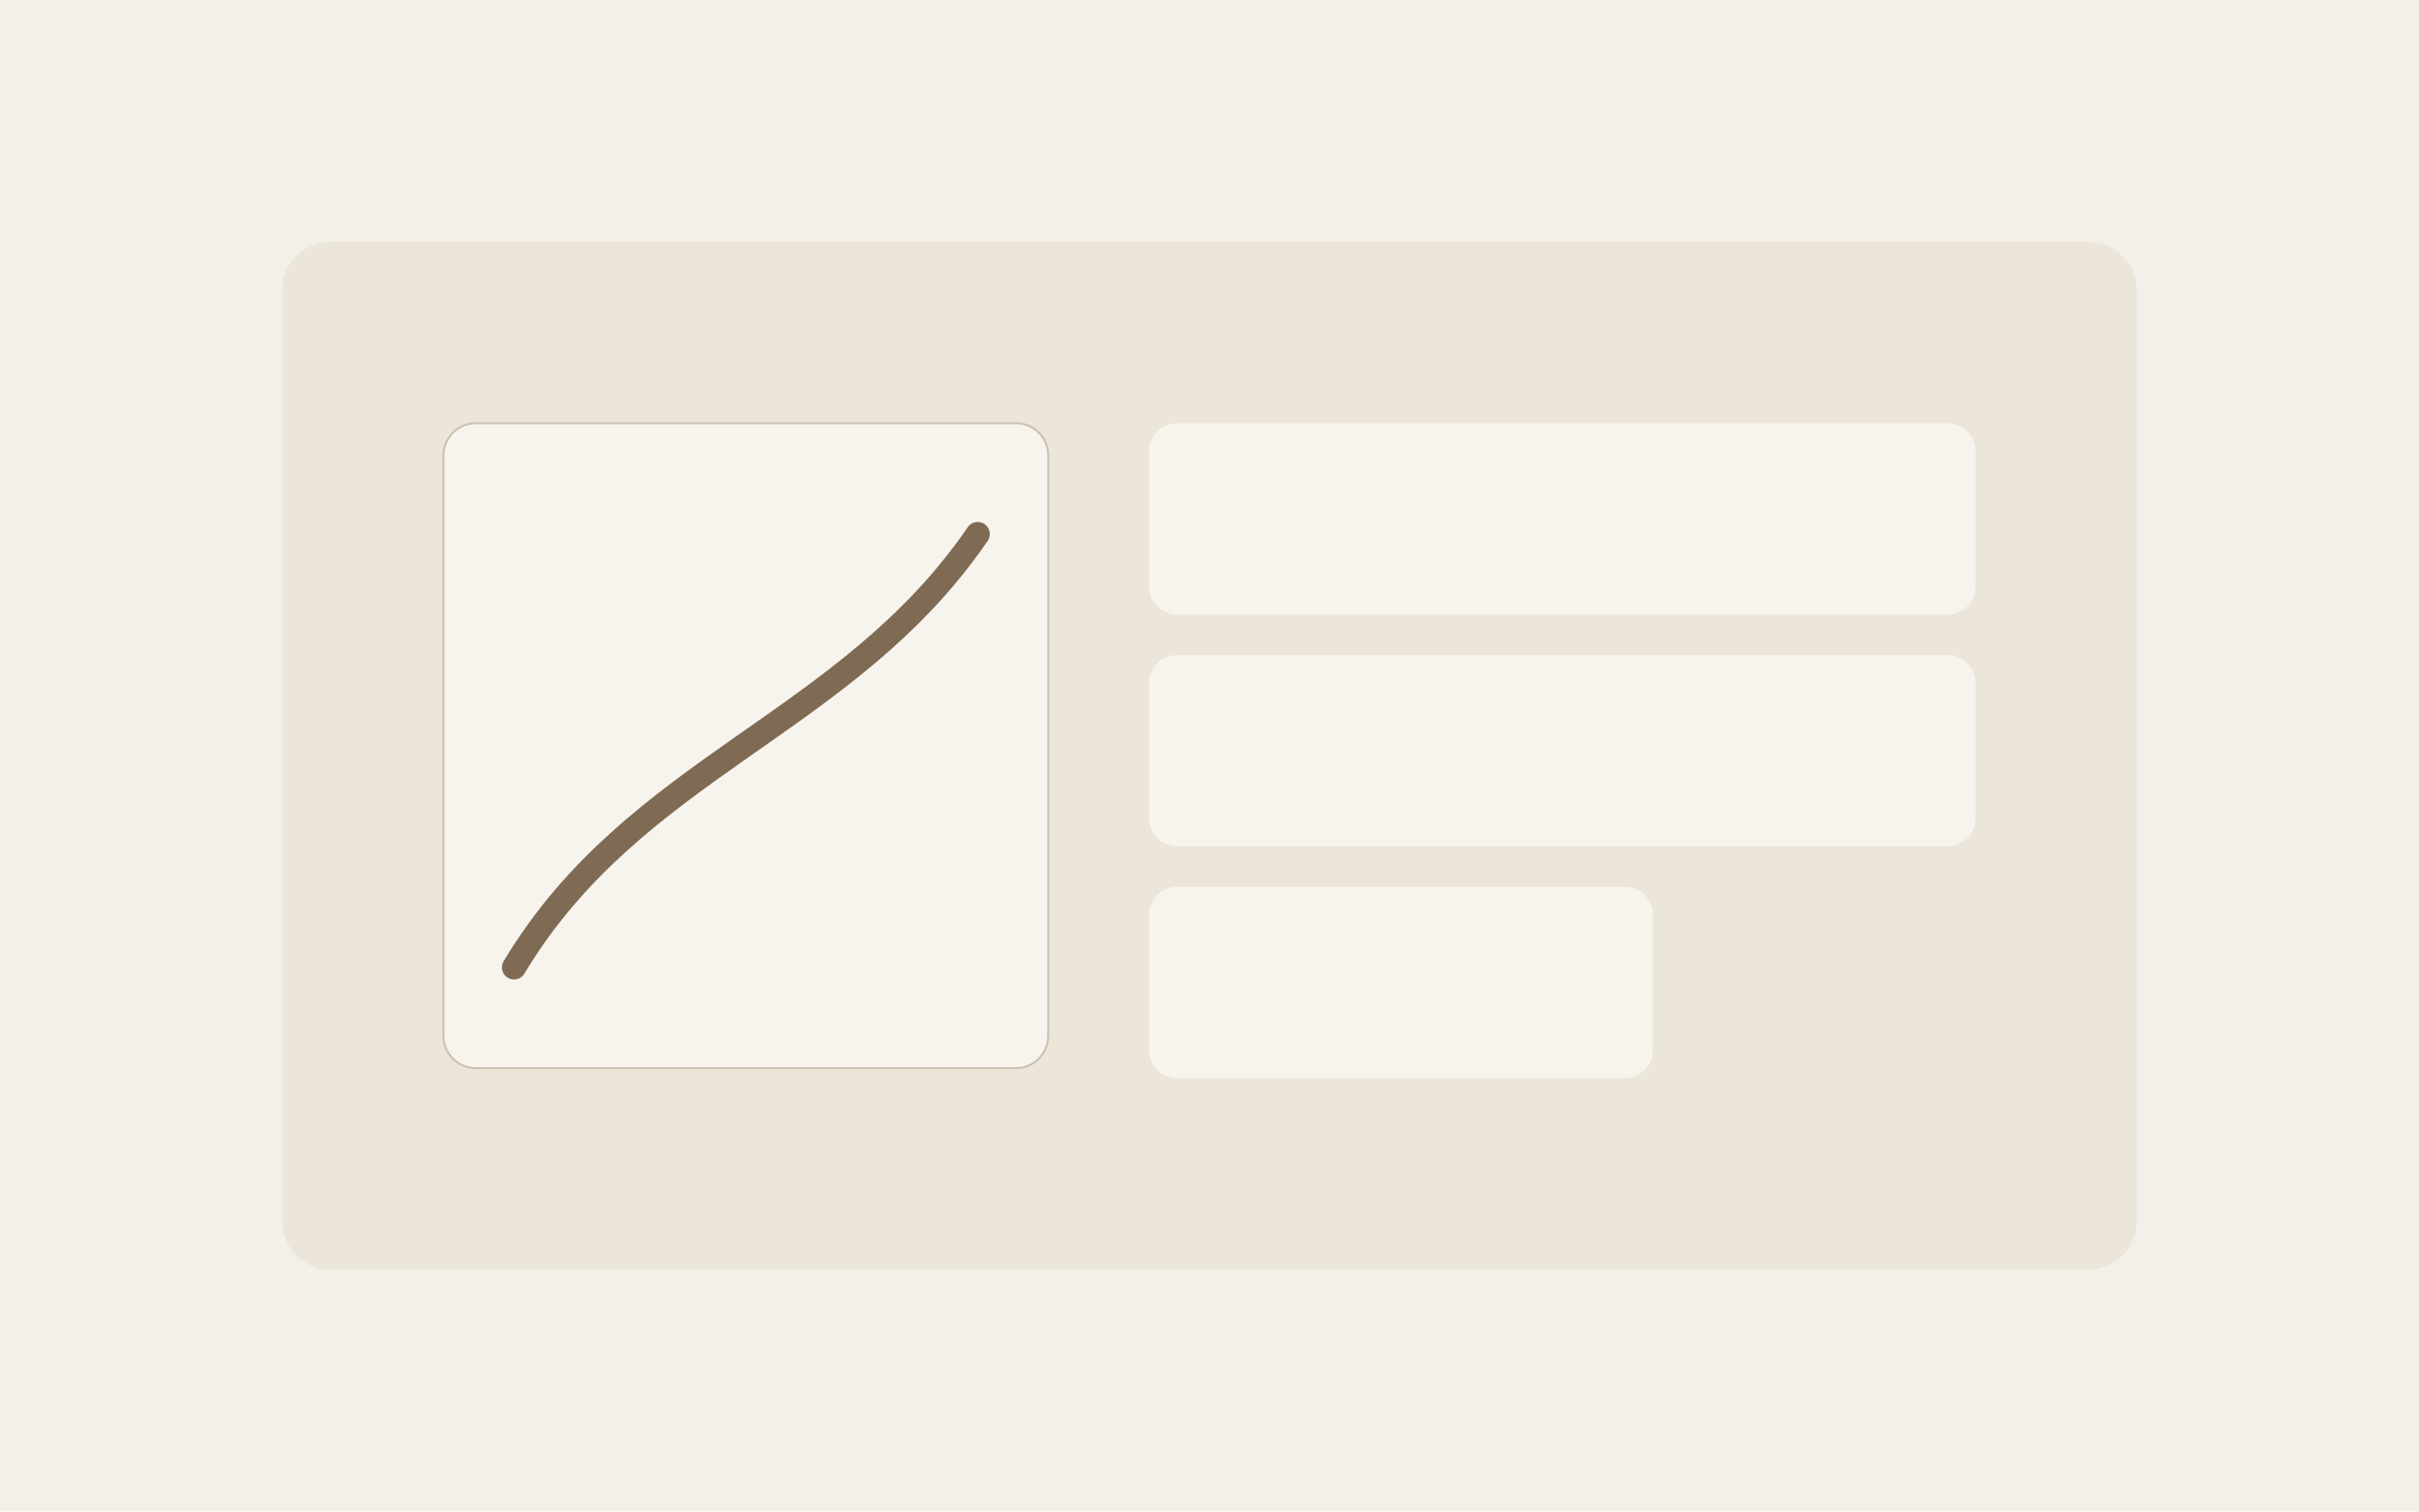
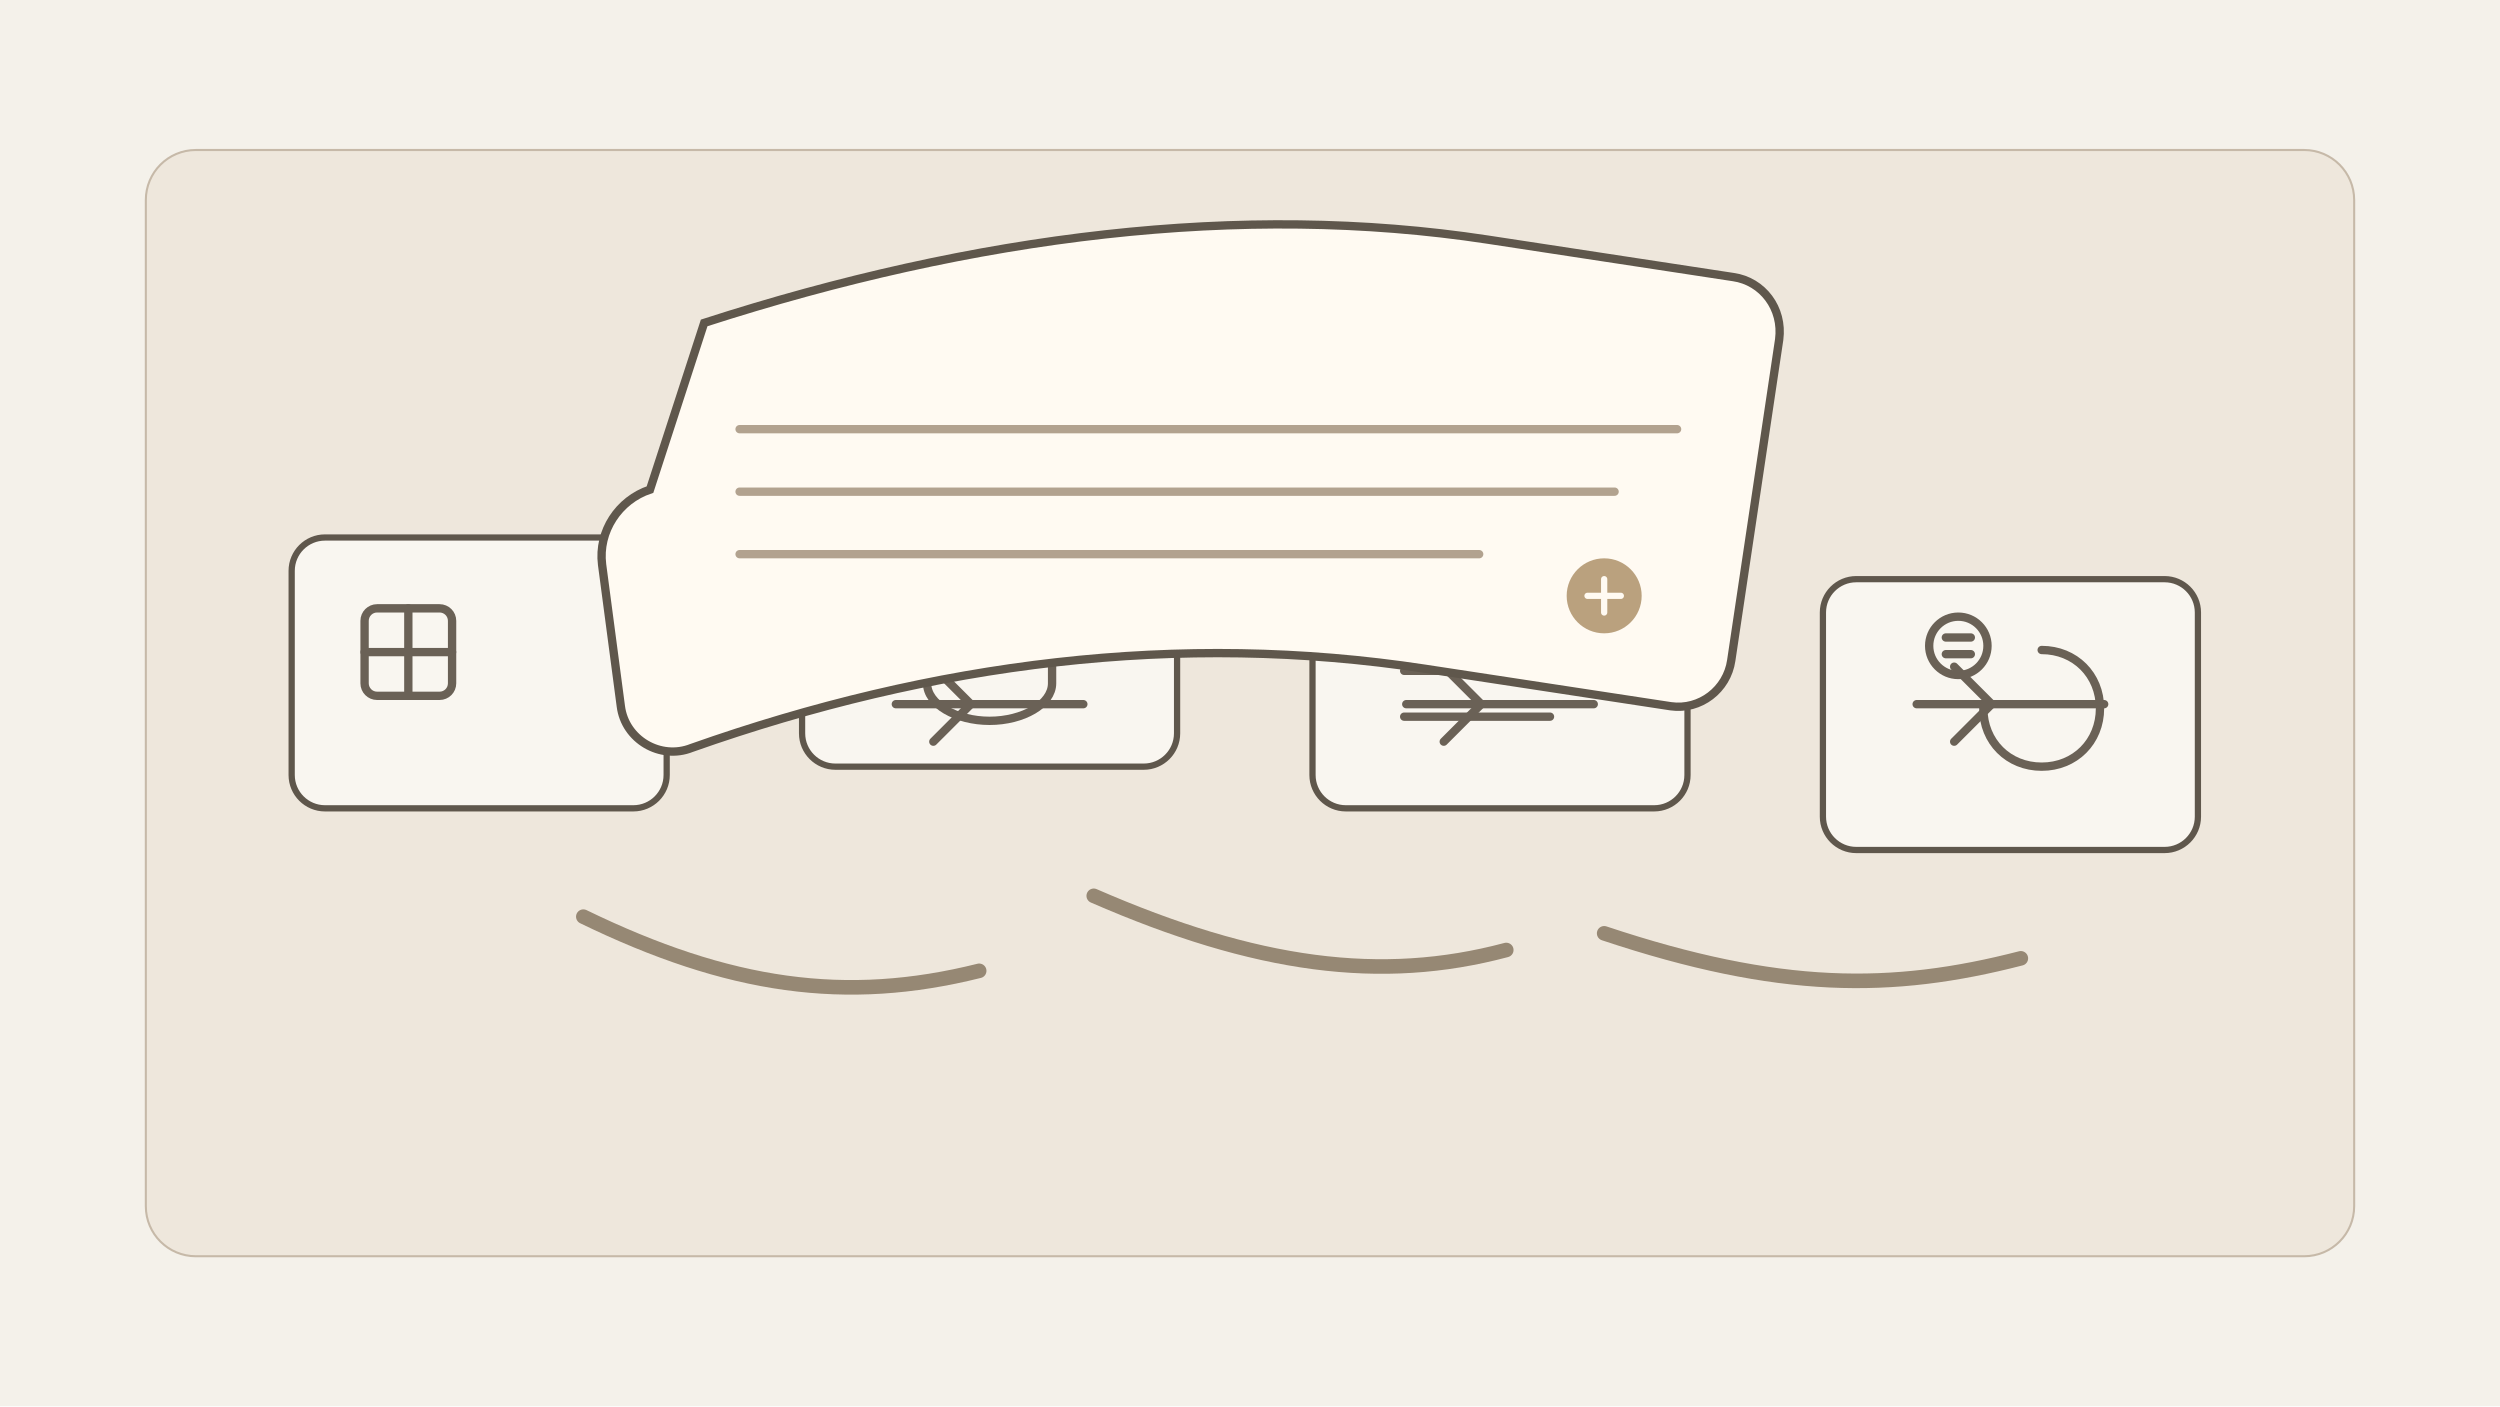
- <svg xmlns="http://www.w3.org/2000/svg" viewBox="0 0 1200 750" fill="none">
-   <rect width="1200" height="750" fill="#F3F0EA" />
-   <rect x="140" y="120" width="920" height="510" rx="24" fill="#ECE5D9" />
-   <rect x="220" y="210" width="300" height="320" rx="16" fill="#F7F4EE" stroke="#CCC1B2" />
-   <rect x="570" y="210" width="410" height="95" rx="14" fill="#F7F4EE" />
-   <rect x="570" y="325" width="410" height="95" rx="14" fill="#F7F4EE" />
-   <rect x="570" y="440" width="250" height="95" rx="14" fill="#F7F4EE" />
-   <path d="M255 480C315 380 420 360 485 265" stroke="#7F6A54" stroke-width="12" stroke-linecap="round" />
+ <svg xmlns="http://www.w3.org/2000/svg" width="1200" height="675" viewBox="0 0 1200 675" role="img" aria-labelledby="title desc">
+   <rect width="1200" height="675" fill="#f4f1ea" />
+   <rect x="70" y="72" width="1060" height="531" rx="24" fill="#eee7dc" stroke="#c6b9a8" />
+   <g fill="#f9f6f0" stroke="#5f574c" stroke-width="3">
+     <rect x="140" y="258" width="180" height="130" rx="16" />
+     <rect x="385" y="238" width="180" height="130" rx="16" />
+     <rect x="630" y="258" width="180" height="130" rx="16" />
+     <rect x="875" y="278" width="180" height="130" rx="16" />
+   </g>
+   <g stroke="#6a6156" stroke-width="4" fill="none" stroke-linecap="round">
+     <rect x="175" y="292" width="42" height="42" rx="6" />
+     <path d="M196 292v42M175 313h42" />
+     <path d="M430 338h90" />
+     <path d="M448 320l18 18-18 18" />
+     <ellipse cx="475" cy="302" rx="30" ry="18" />
+     <path d="M445 302v26c0 10 14 18 30 18s30-8 30-18v-26" />
+     <path d="M675 338h90" />
+     <path d="M693 320l18 18-18 18" />
+     <path d="M674 300h92M674 322h92M674 344h70" />
+     <path d="M920 338h90" />
+     <path d="M938 320l18 18-18 18" />
+     <circle cx="940" cy="310" r="14" />
+     <path d="M934 306h12M934 314h12" />
+     <path d="M980 312c16 0 28 12 28 28s-12 28-28 28-28-12-28-28" />
+   </g>
+   <g>
+     <path d="M338 155c130-42 258-58 376-40l118 18c14 2 24 15 22 30l-23 154c-2 14-15 24-29 22l-118-18c-118-18-236-3-352 38-15 6-32-4-34-20l-9-68c-2-16 8-31 23-36z" fill="#fffaf2" stroke="#5f574c" stroke-width="4" />
+     <path d="M355 206h450M355 236h420M355 266h355" stroke="#b2a28f" stroke-width="4" stroke-linecap="round" />
+     <circle cx="770" cy="286" r="18" fill="#baa17e" />
+     <path d="M762 286h16M770 278v16" stroke="#fffaf2" stroke-width="3" stroke-linecap="round" />
+   </g>
+   <g stroke="#8d7d68" stroke-width="7" stroke-linecap="round" fill="none" opacity="0.9">
+     <path d="M280 440c70 34 126 42 190 26" />
+     <path d="M525 430c78 34 138 42 198 26" />
+     <path d="M770 448c84 28 138 28 200 12" />
+   </g>
</svg>
